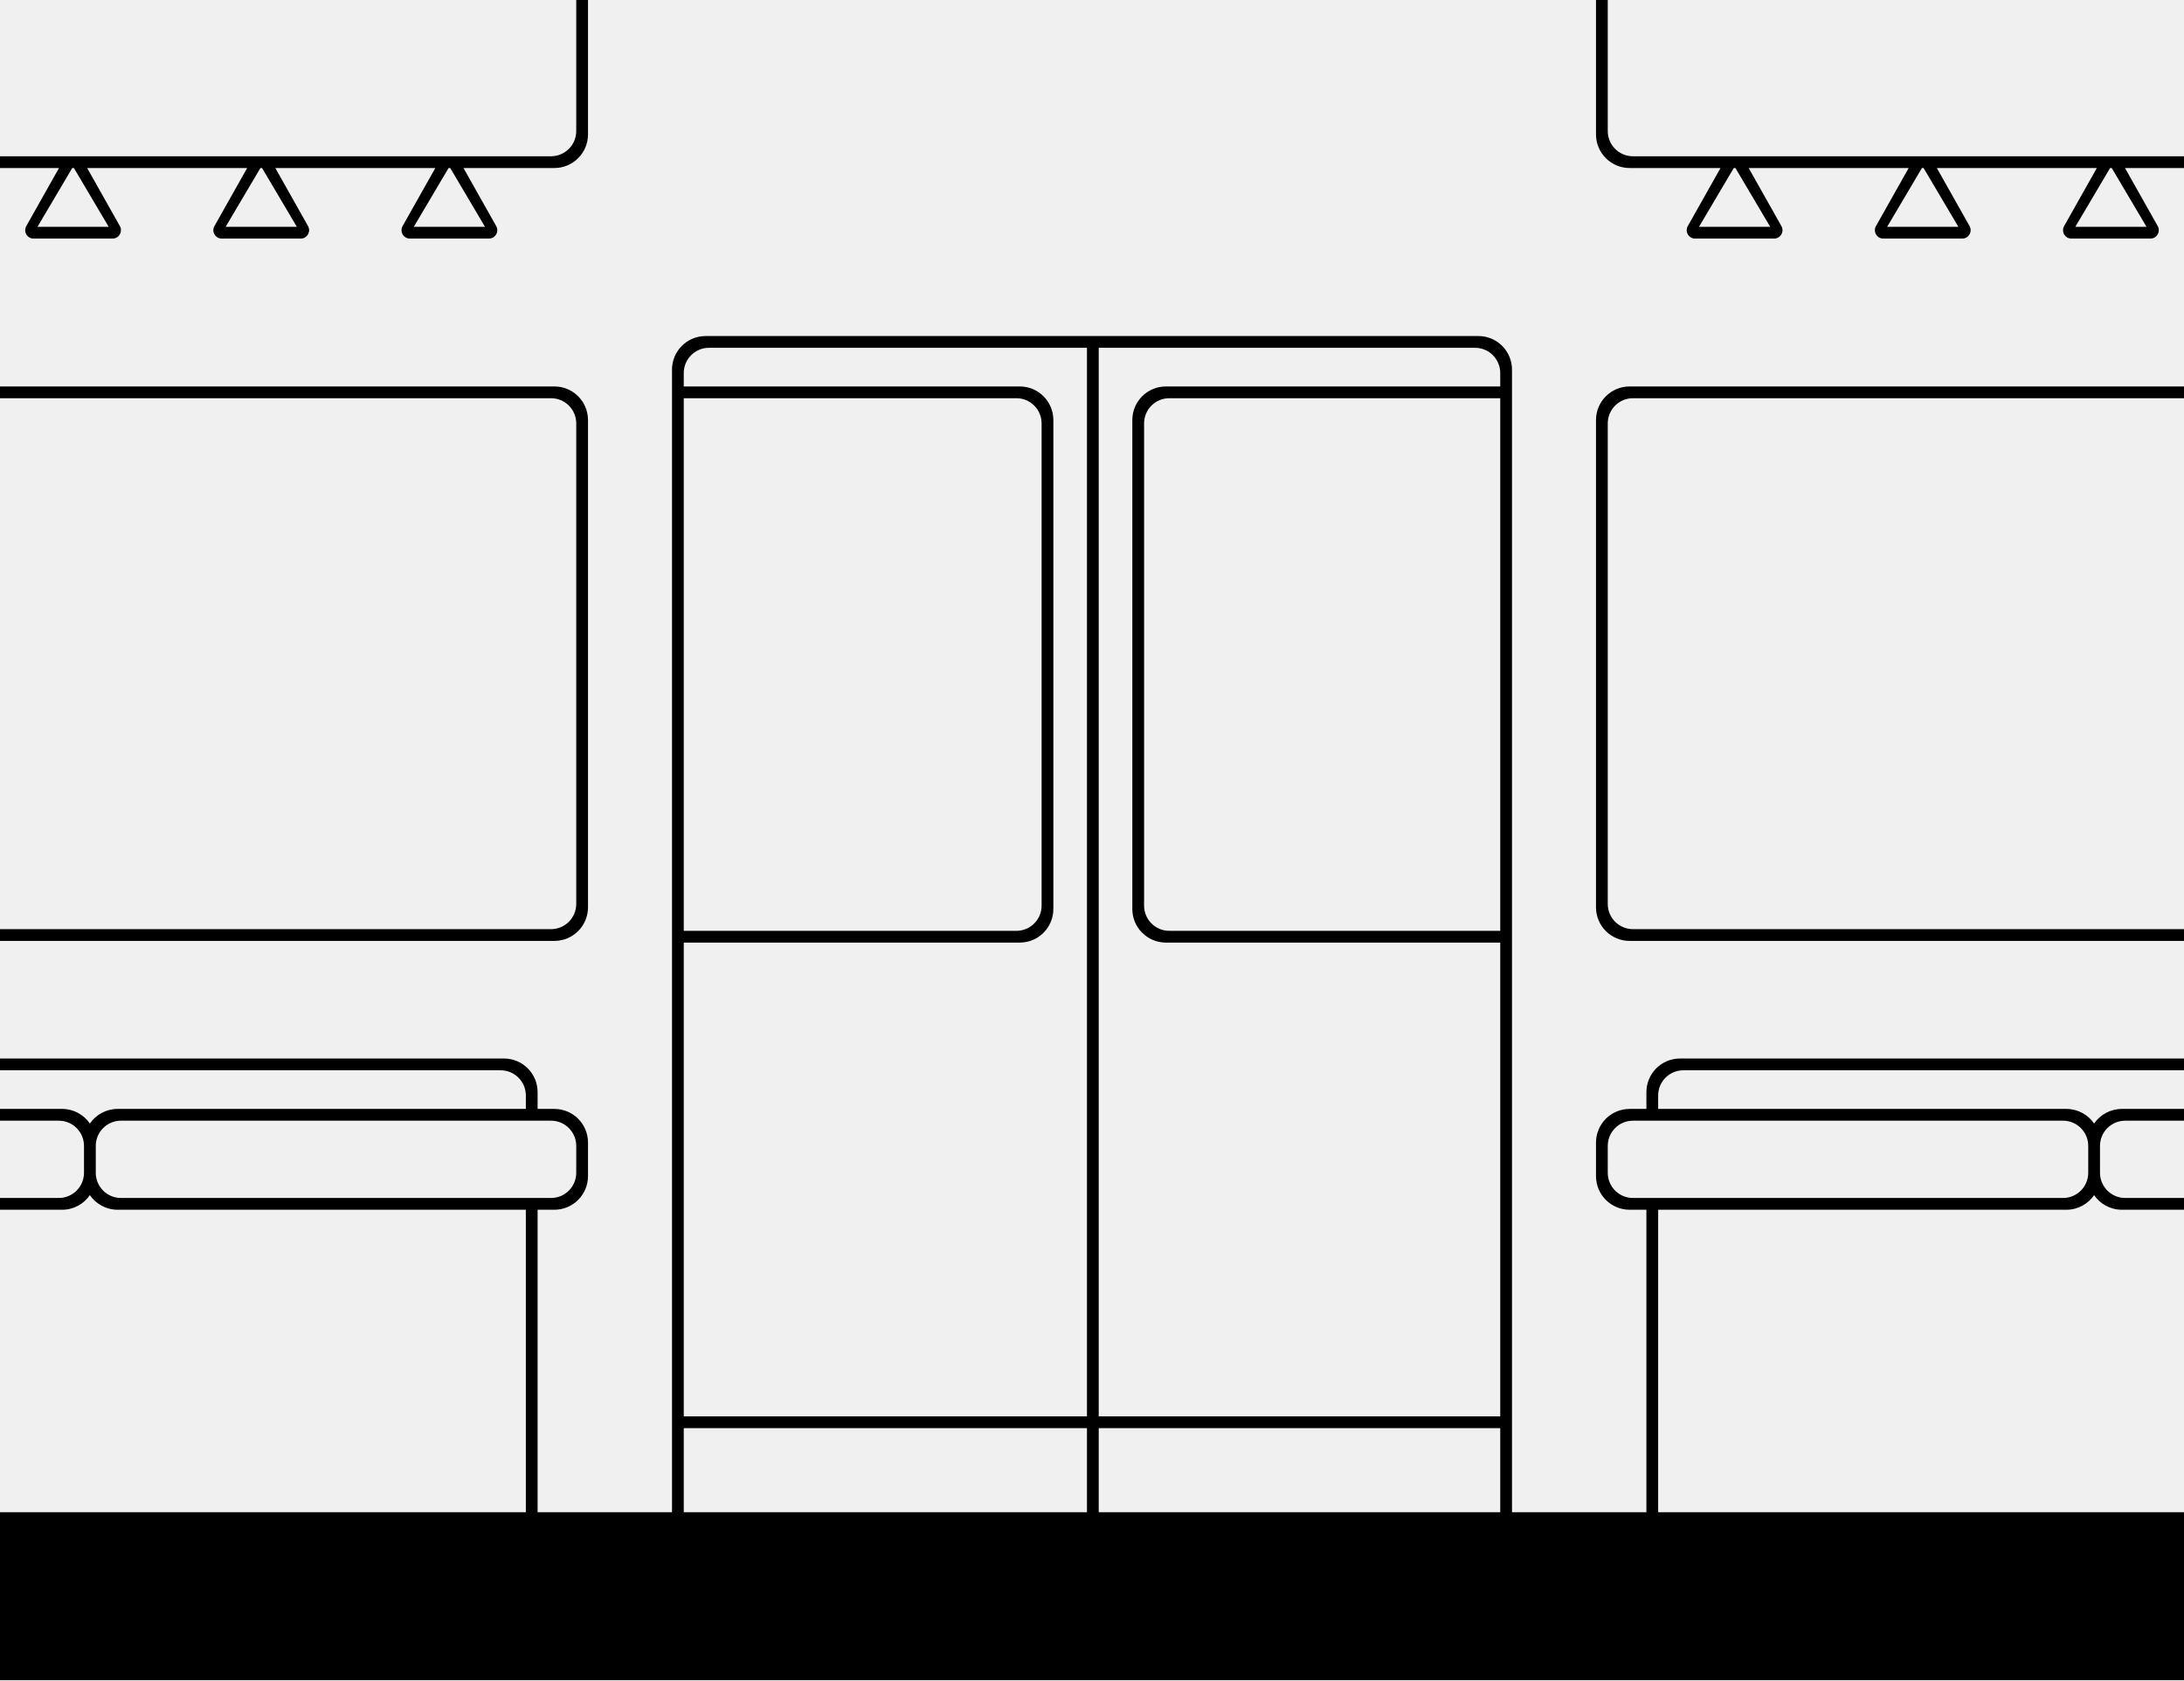
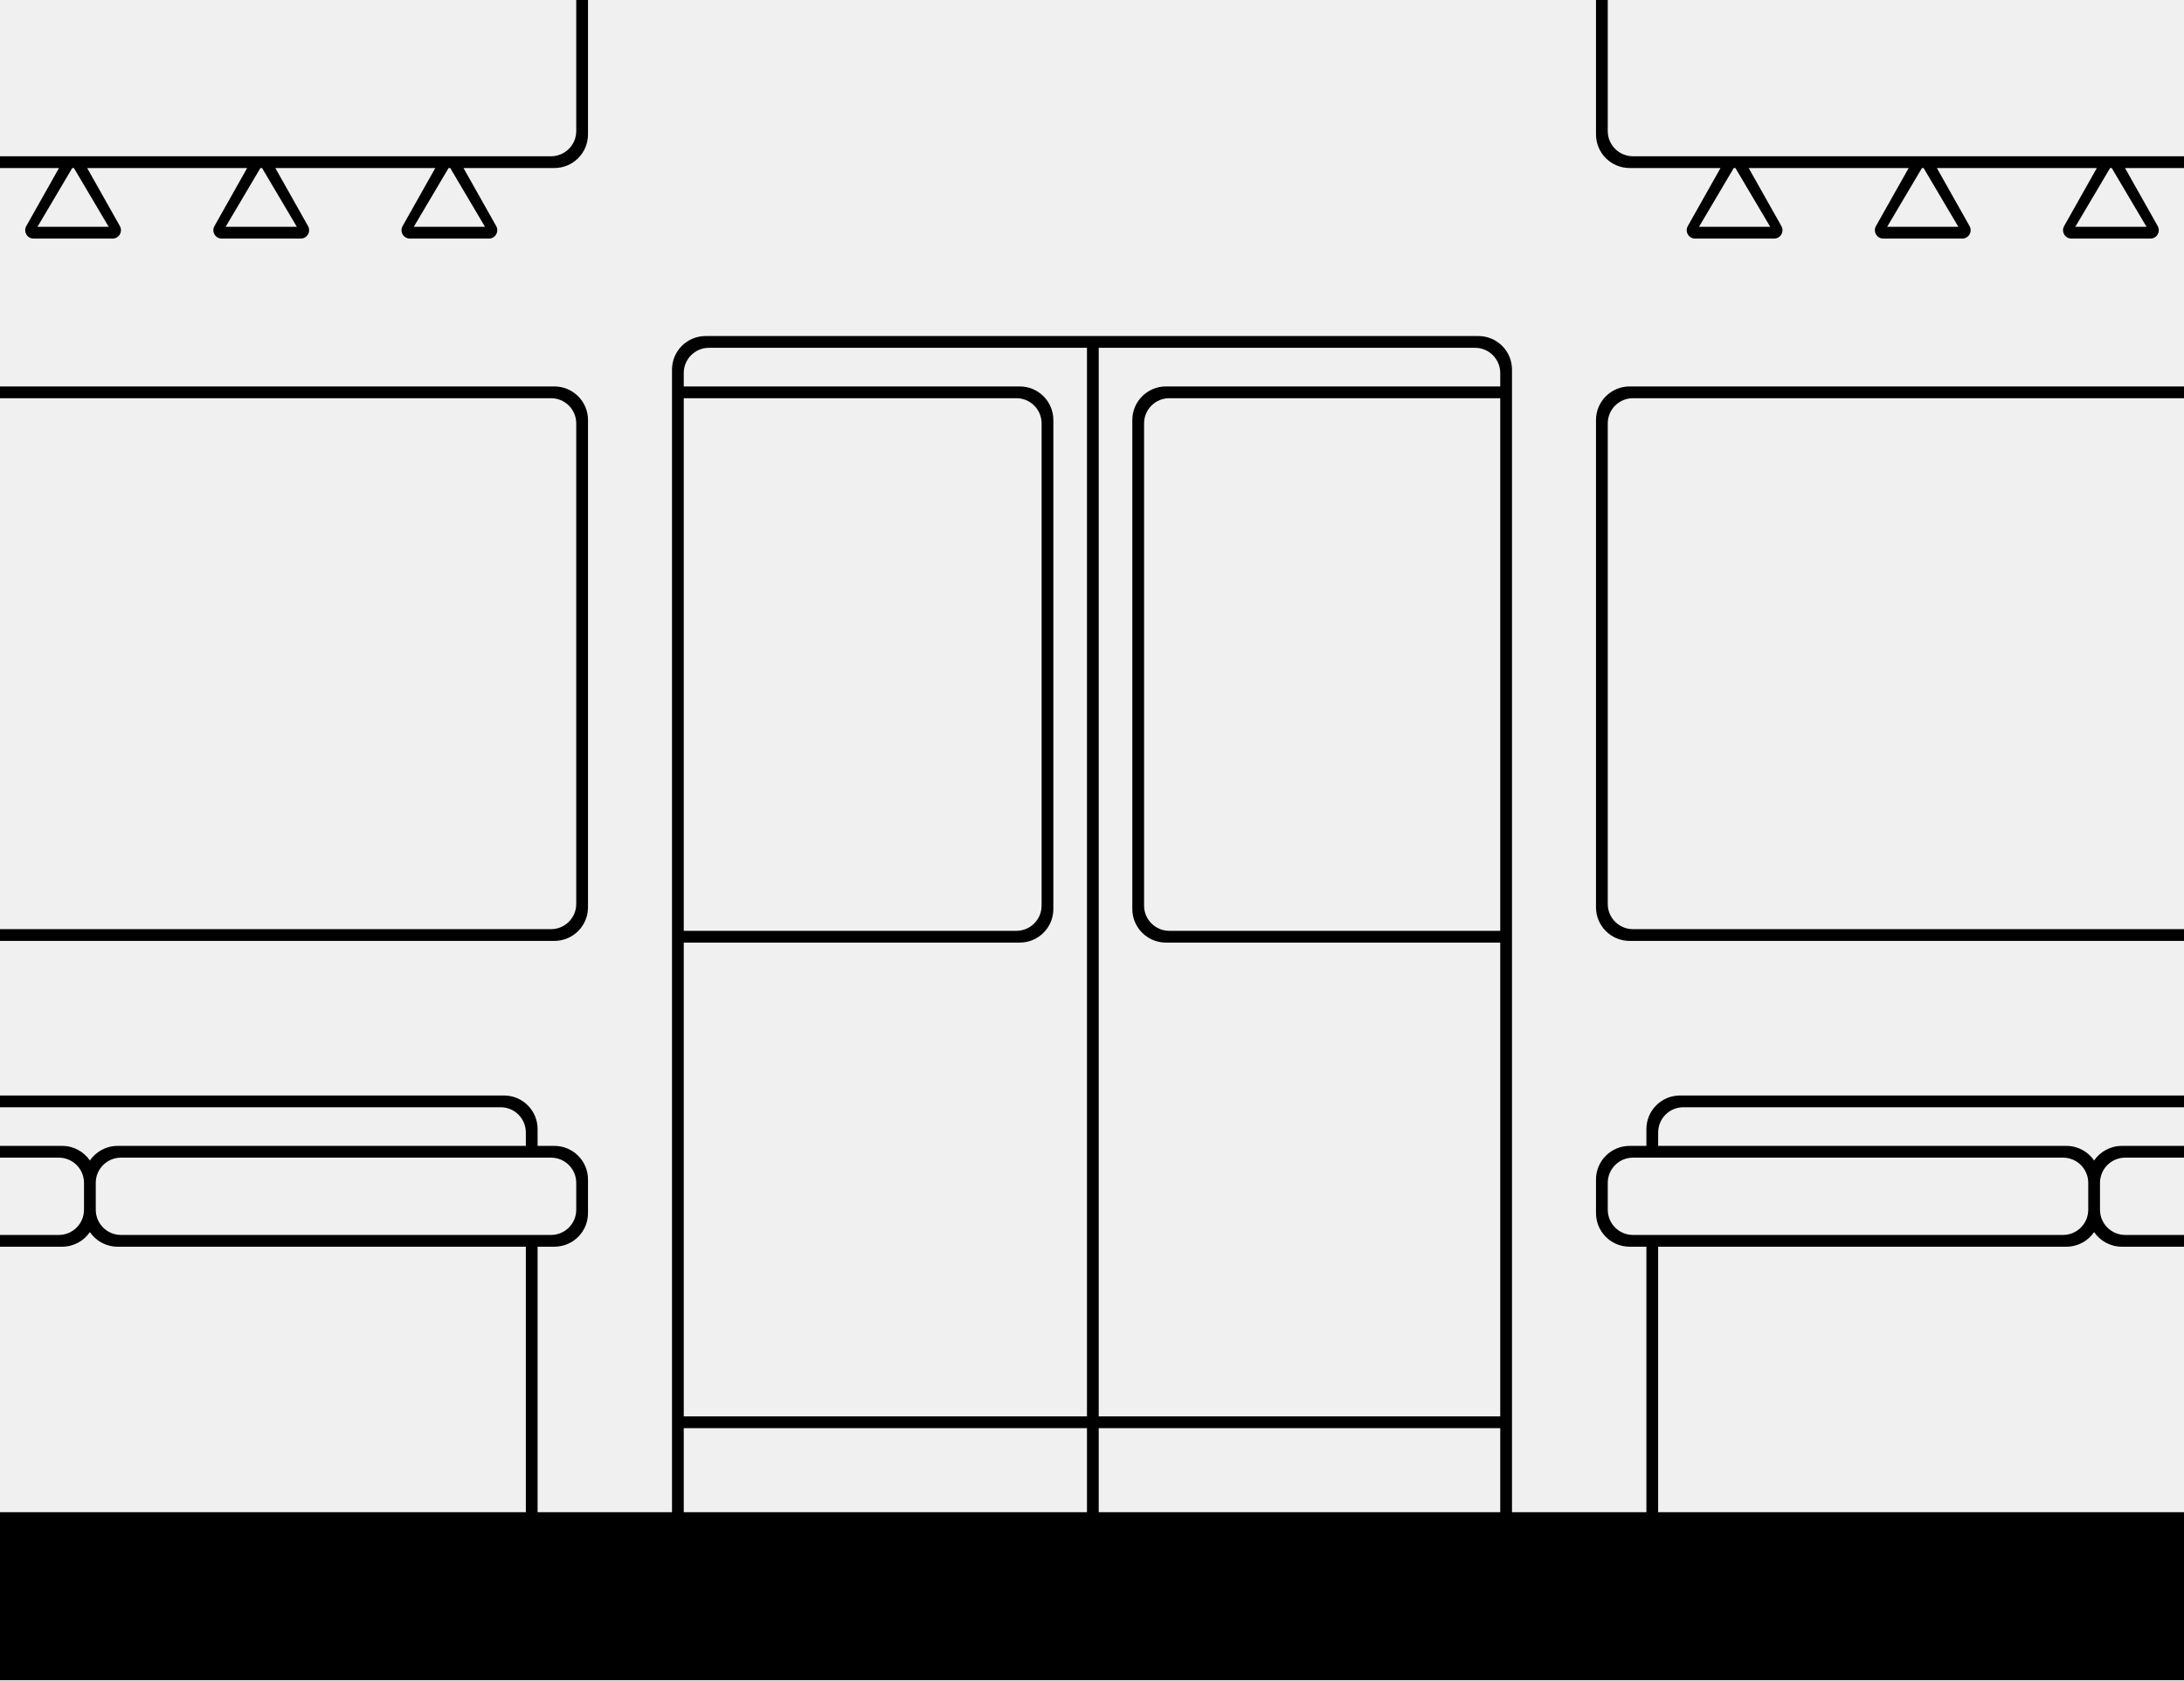
<svg xmlns="http://www.w3.org/2000/svg" width="1300" height="1000" viewBox="0 0 1300 1000" fill="none">
-   <g clip-path="url(#a)" fill="#000">
-     <path fill-rule="evenodd" clip-rule="evenodd" d="M957 0h-7v80c0 11.046 8.954 20 20 20h54.12l-19.47 34.545c-1.88 3.333.53 7.455 4.36 7.455h46.98c3.83 0 6.24-4.122 4.36-7.455L1040.88 100h95.24l-19.47 34.545c-1.88 3.333.53 7.455 4.36 7.455h46.98c3.83 0 6.24-4.122 4.36-7.455L1152.88 100h95.24l-19.47 34.545c-1.88 3.333.53 7.455 4.36 7.455h46.98c3.83 0 6.24-4.122 4.36-7.455L1264.88 100H1300v-7H972c-8.284 0-15-6.716-15-15V0Zm75.99 100h-.98l-20.71 35h42.4l-20.71-35Zm90.31 35 20.71-35h.98l20.71 35h-42.4Zm133.69-35h-.98l-20.71 35h42.4l-20.71-35ZM420 200c-11.046 0-20 8.954-20 20v680h-80V720h10c11.046 0 20-8.954 20-20v-20c0-11.046-8.954-20-20-20h-10v-10c0-11.046-8.954-20-20-20H0v7h298c8.284 0 15 6.716 15 15v8H70c-6.85 0-12.895 3.444-16.5 8.694C49.895 663.444 43.85 660 37 660H0v7h35c8.284 0 15 6.716 15 15v16c0 8.284-6.716 15-15 15H0v7h37c6.85 0 12.895-3.444 16.5-8.694C57.105 716.556 63.15 720 70 720h243v180H0v100h1300V900H987V720h243c6.85 0 12.9-3.444 16.5-8.694 3.6 5.25 9.65 8.694 16.5 8.694h37v-7h-35c-8.28 0-15-6.716-15-15v-16c0-8.284 6.72-15 15-15h35v-7h-37c-6.85 0-12.9 3.444-16.5 8.694-3.6-5.25-9.65-8.694-16.5-8.694H987v-8c0-8.284 6.716-15 15-15h298v-7h-300c-11.046 0-20 8.954-20 20v10h-10c-11.046 0-20 8.954-20 20v20c0 11.046 8.954 20 20 20h10v180h-80V220c0-11.046-8.954-20-20-20H420Zm473 700v-50H654v50h239Zm-246 0v-50H407v50h240Zm246-57V561H694c-11.046 0-20-8.954-20-20V250c0-11.046 8.954-20 20-20h199v-8c0-8.284-6.716-15-15-15H654v636h239Zm-246 0V207H422c-8.284 0-15 6.716-15 15v8h200c11.046 0 20 8.954 20 20v291c0 11.046-8.954 20-20 20H407v282h240Zm246-606H696c-8.284 0-15 6.716-15 15v287c0 8.284 6.716 15 15 15h197V237ZM605 554H407V237h198c8.284 0 15 6.716 15 15v287c0 8.284-6.716 15-15 15ZM57 698c0 8.284 6.716 15 15 15h256c8.284 0 15-6.716 15-15v-16c0-8.284-6.716-15-15-15H72c-8.284 0-15 6.716-15 15v16Zm1186 0v-16c0-8.284-6.72-15-15-15H972c-8.284 0-15 6.716-15 15v16c0 8.284 6.716 15 15 15h256c8.28 0 15-6.716 15-15Z" />
-     <path d="M0 560v-7h328c8.284 0 15-6.716 15-15V252c0-8.284-6.716-15-15-15H0v-7h330c11.046 0 20 8.954 20 20v290c0 11.046-8.954 20-20 20H0Zm1300-7v7H970c-11.046 0-20-8.954-20-20V250c0-11.046 8.954-20 20-20h330v7H972c-8.284 0-15 6.716-15 15v286c0 8.284 6.716 15 15 15h328Z" />
-     <path fill-rule="evenodd" clip-rule="evenodd" d="M350 0h-7v78c0 8.284-6.716 15-15 15H0v7h35.118L15.65 134.545c-1.878 3.333.53 7.455 4.356 7.455h46.986c3.826 0 6.234-4.122 4.356-7.455L51.882 100h95.236l-19.467 34.545c-1.878 3.333.53 7.455 4.356 7.455h46.986c3.826 0 6.234-4.122 4.356-7.455L163.882 100h95.236l-19.467 34.545c-1.878 3.333.53 7.455 4.356 7.455h46.986c3.826 0 6.234-4.122 4.356-7.455L275.882 100H330c11.046 0 20-8.954 20-20V0ZM22.301 135l20.706-35h.986L64.7 135H22.3Zm133.692-35h-.986l-20.706 35h42.398l-20.706-35Zm90.308 35 20.706-35h.986l20.706 35h-42.398Z" />
+   <g clip-path="url(#clip0_179_1025)">
+     <path fill-rule="evenodd" clip-rule="evenodd" d="M957 0H950V80C950 91.046 958.954 100 970 100H1024.12L1004.65 134.545C1002.77 137.878 1005.18 142 1009.01 142H1055.99C1059.82 142 1062.23 137.878 1060.35 134.545L1040.88 100H1136.12L1116.65 134.545C1114.77 137.878 1117.18 142 1121.01 142H1167.99C1171.82 142 1174.23 137.878 1172.35 134.545L1152.88 100H1248.12L1228.65 134.545C1226.77 137.878 1229.18 142 1233.01 142H1279.99C1283.82 142 1286.23 137.878 1284.35 134.545L1264.88 100H1300V93H972C963.716 93 957 86.284 957 78V0ZM1032.99 100H1032.01L1011.3 135H1053.7L1032.99 100ZM1123.3 135L1144.01 100H1144.99L1165.7 135H1123.3ZM1256.99 100H1256.01L1235.3 135H1277.7L1256.99 100Z" fill="black" />
+     <path fill-rule="evenodd" clip-rule="evenodd" d="M420 200C408.954 200 400 208.954 400 220V900H320V742H330C341.046 742 350 733.046 350 722V702C350 690.954 341.046 682 330 682H320V672C320 660.954 311.046 652 300 652H0V659H298C306.284 659 313 665.716 313 674V682H70C63.15 682 57.105 685.444 53.5 690.694C49.895 685.444 43.85 682 37 682H0V689H35C43.284 689 50 695.716 50 704V720C50 728.284 43.284 735 35 735H0V742H37C43.85 742 49.895 738.556 53.5 733.306C57.105 738.556 63.15 742 70 742H313V900H0V1000H1300V900H987V742H1230C1236.85 742 1242.9 738.556 1246.5 733.306C1250.1 738.556 1256.15 742 1263 742H1300V735H1265C1256.72 735 1250 728.284 1250 720V704C1250 695.716 1256.72 689 1265 689H1300V682H1263C1256.15 682 1250.1 685.444 1246.5 690.694C1242.9 685.444 1236.85 682 1230 682H987V674C987 665.716 993.716 659 1002 659H1300V652H1000C988.954 652 980 660.954 980 672V682H970C958.954 682 950 690.954 950 702V722C950 733.046 958.954 742 970 742H980V900H900V220C900 208.954 891.046 200 880 200H420ZM893 900V850H654V900H893ZM647 900V850H407V900H647ZM893 843V561H694C682.954 561 674 552.046 674 541V250C674 238.954 682.954 230 694 230H893V222C893 213.716 886.284 207 878 207H654V843H893ZM647 843V207H422C413.716 207 407 213.716 407 222V230H607C618.046 230 627 238.954 627 250V541C627 552.046 618.046 561 607 561H407V843H647ZM893 237H696C687.716 237 681 243.716 681 252V539C681 547.284 687.716 554 696 554H893V237ZM605 554H407V237H605C613.284 237 620 243.716 620 252V539C620 547.284 613.284 554 605 554ZM57 720C57 728.284 63.716 735 72 735H328C336.284 735 343 728.284 343 720V704C343 695.716 336.284 689 328 689H72C63.716 689 57 695.716 57 704V720ZM1243 720V704C1243 695.716 1236.28 689 1228 689H972C963.716 689 957 695.716 957 704V720C957 728.284 963.716 735 972 735H1228C1236.28 735 1243 728.284 1243 720Z" fill="black" />
+     <path d="M0 560V553H328C336.284 553 343 546.284 343 538V252C343 243.716 336.284 237 328 237H0V230H330C341.046 230 350 238.954 350 250V540C350 551.046 341.046 560 330 560H0Z" fill="black" />
+     <path d="M1300 553V560H970C958.954 560 950 551.046 950 540V250C950 238.954 958.954 230 970 230H1300V237H972C963.716 237 957 243.716 957 252V538C957 546.284 963.716 553 972 553H1300Z" fill="black" />
+     <path fill-rule="evenodd" clip-rule="evenodd" d="M350 0H343V78C343 86.284 336.284 93 328 93H0V100H35.118L15.651 134.545C13.773 137.878 16.181 142 20.007 142H66.993C70.819 142 73.227 137.878 71.349 134.545L51.882 100H147.118L127.651 134.545C125.773 137.878 128.181 142 132.007 142H178.993C182.819 142 185.227 137.878 183.349 134.545L163.882 100H259.118L239.651 134.545C237.773 137.878 240.181 142 244.007 142H290.993C294.819 142 297.227 137.878 295.349 134.545L275.882 100H330C341.046 100 350 91.046 350 80V0ZM22.301 135L43.007 100H43.993L64.699 135H22.301ZM155.993 100H155.007L134.301 135H176.699L155.993 100ZM246.301 135L267.007 100H267.993L288.699 135H246.301Z" fill="black" />
  </g>
  <defs>
-     <clipPath id="a">
-       <path fill="#fff" d="M0 0h1300v1000H0z" />
+     <clipPath id="clip0_179_1025">
+       <rect width="1300" height="1000" fill="white" />
    </clipPath>
  </defs>
</svg>
